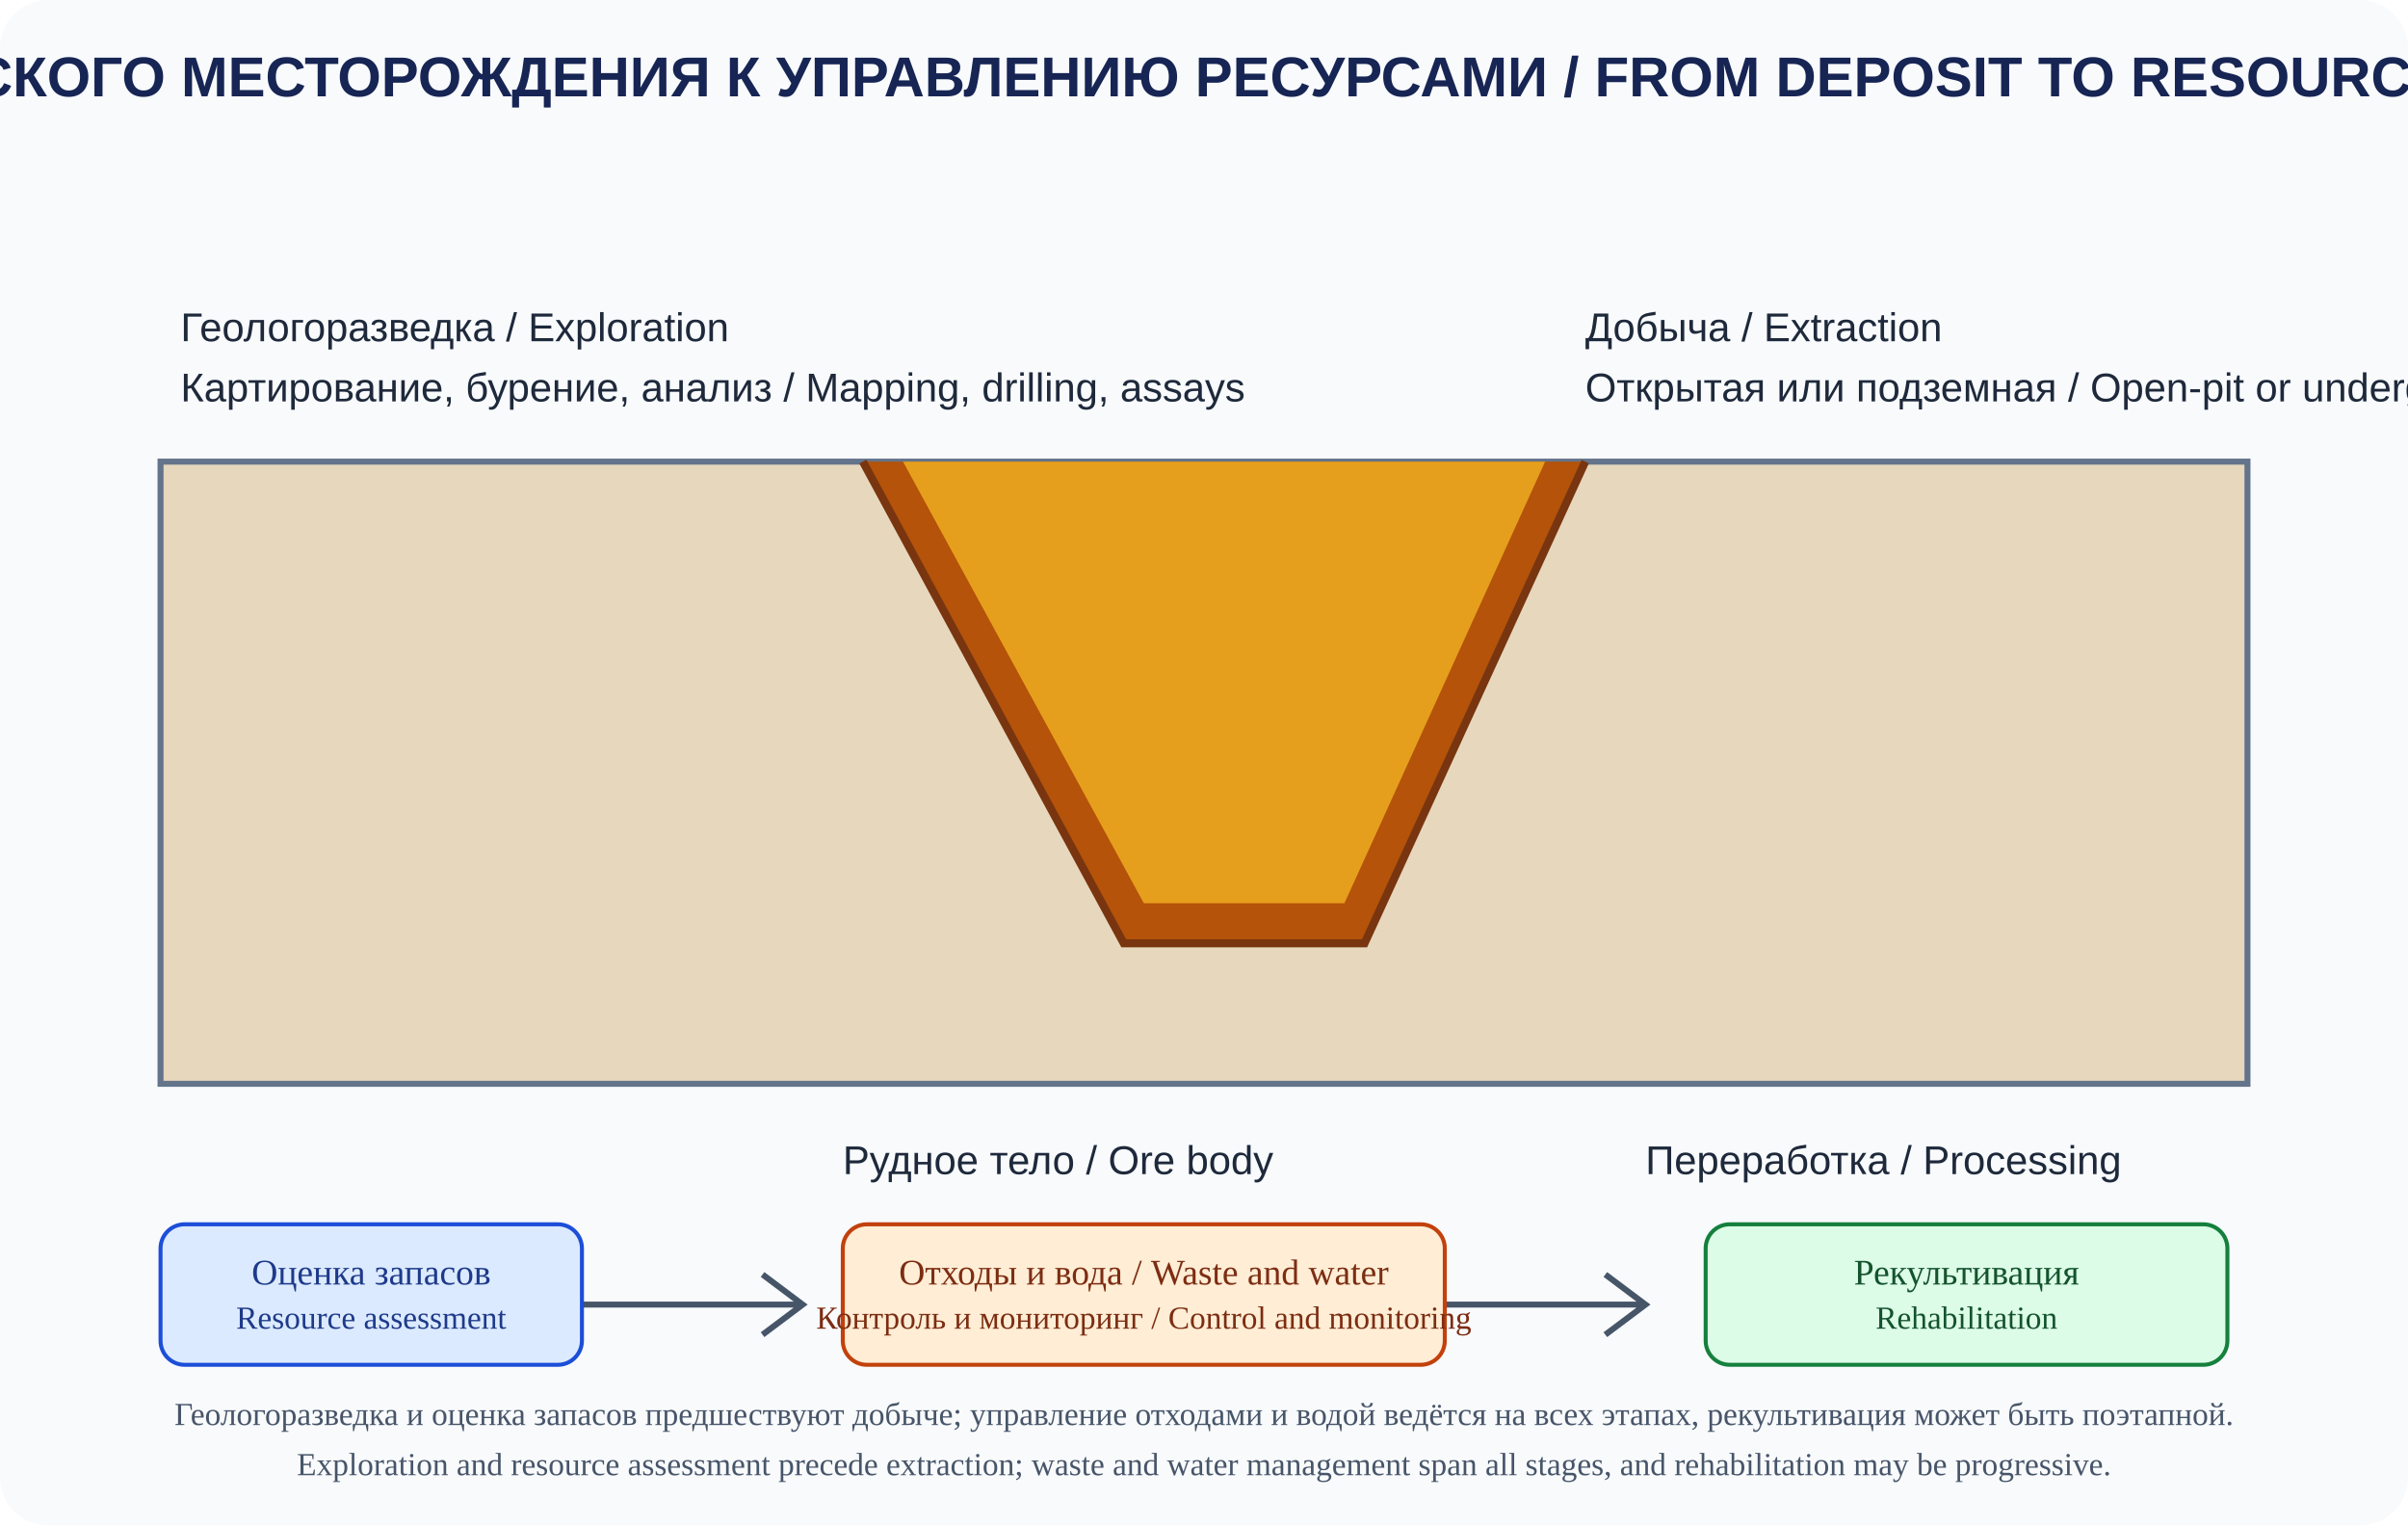
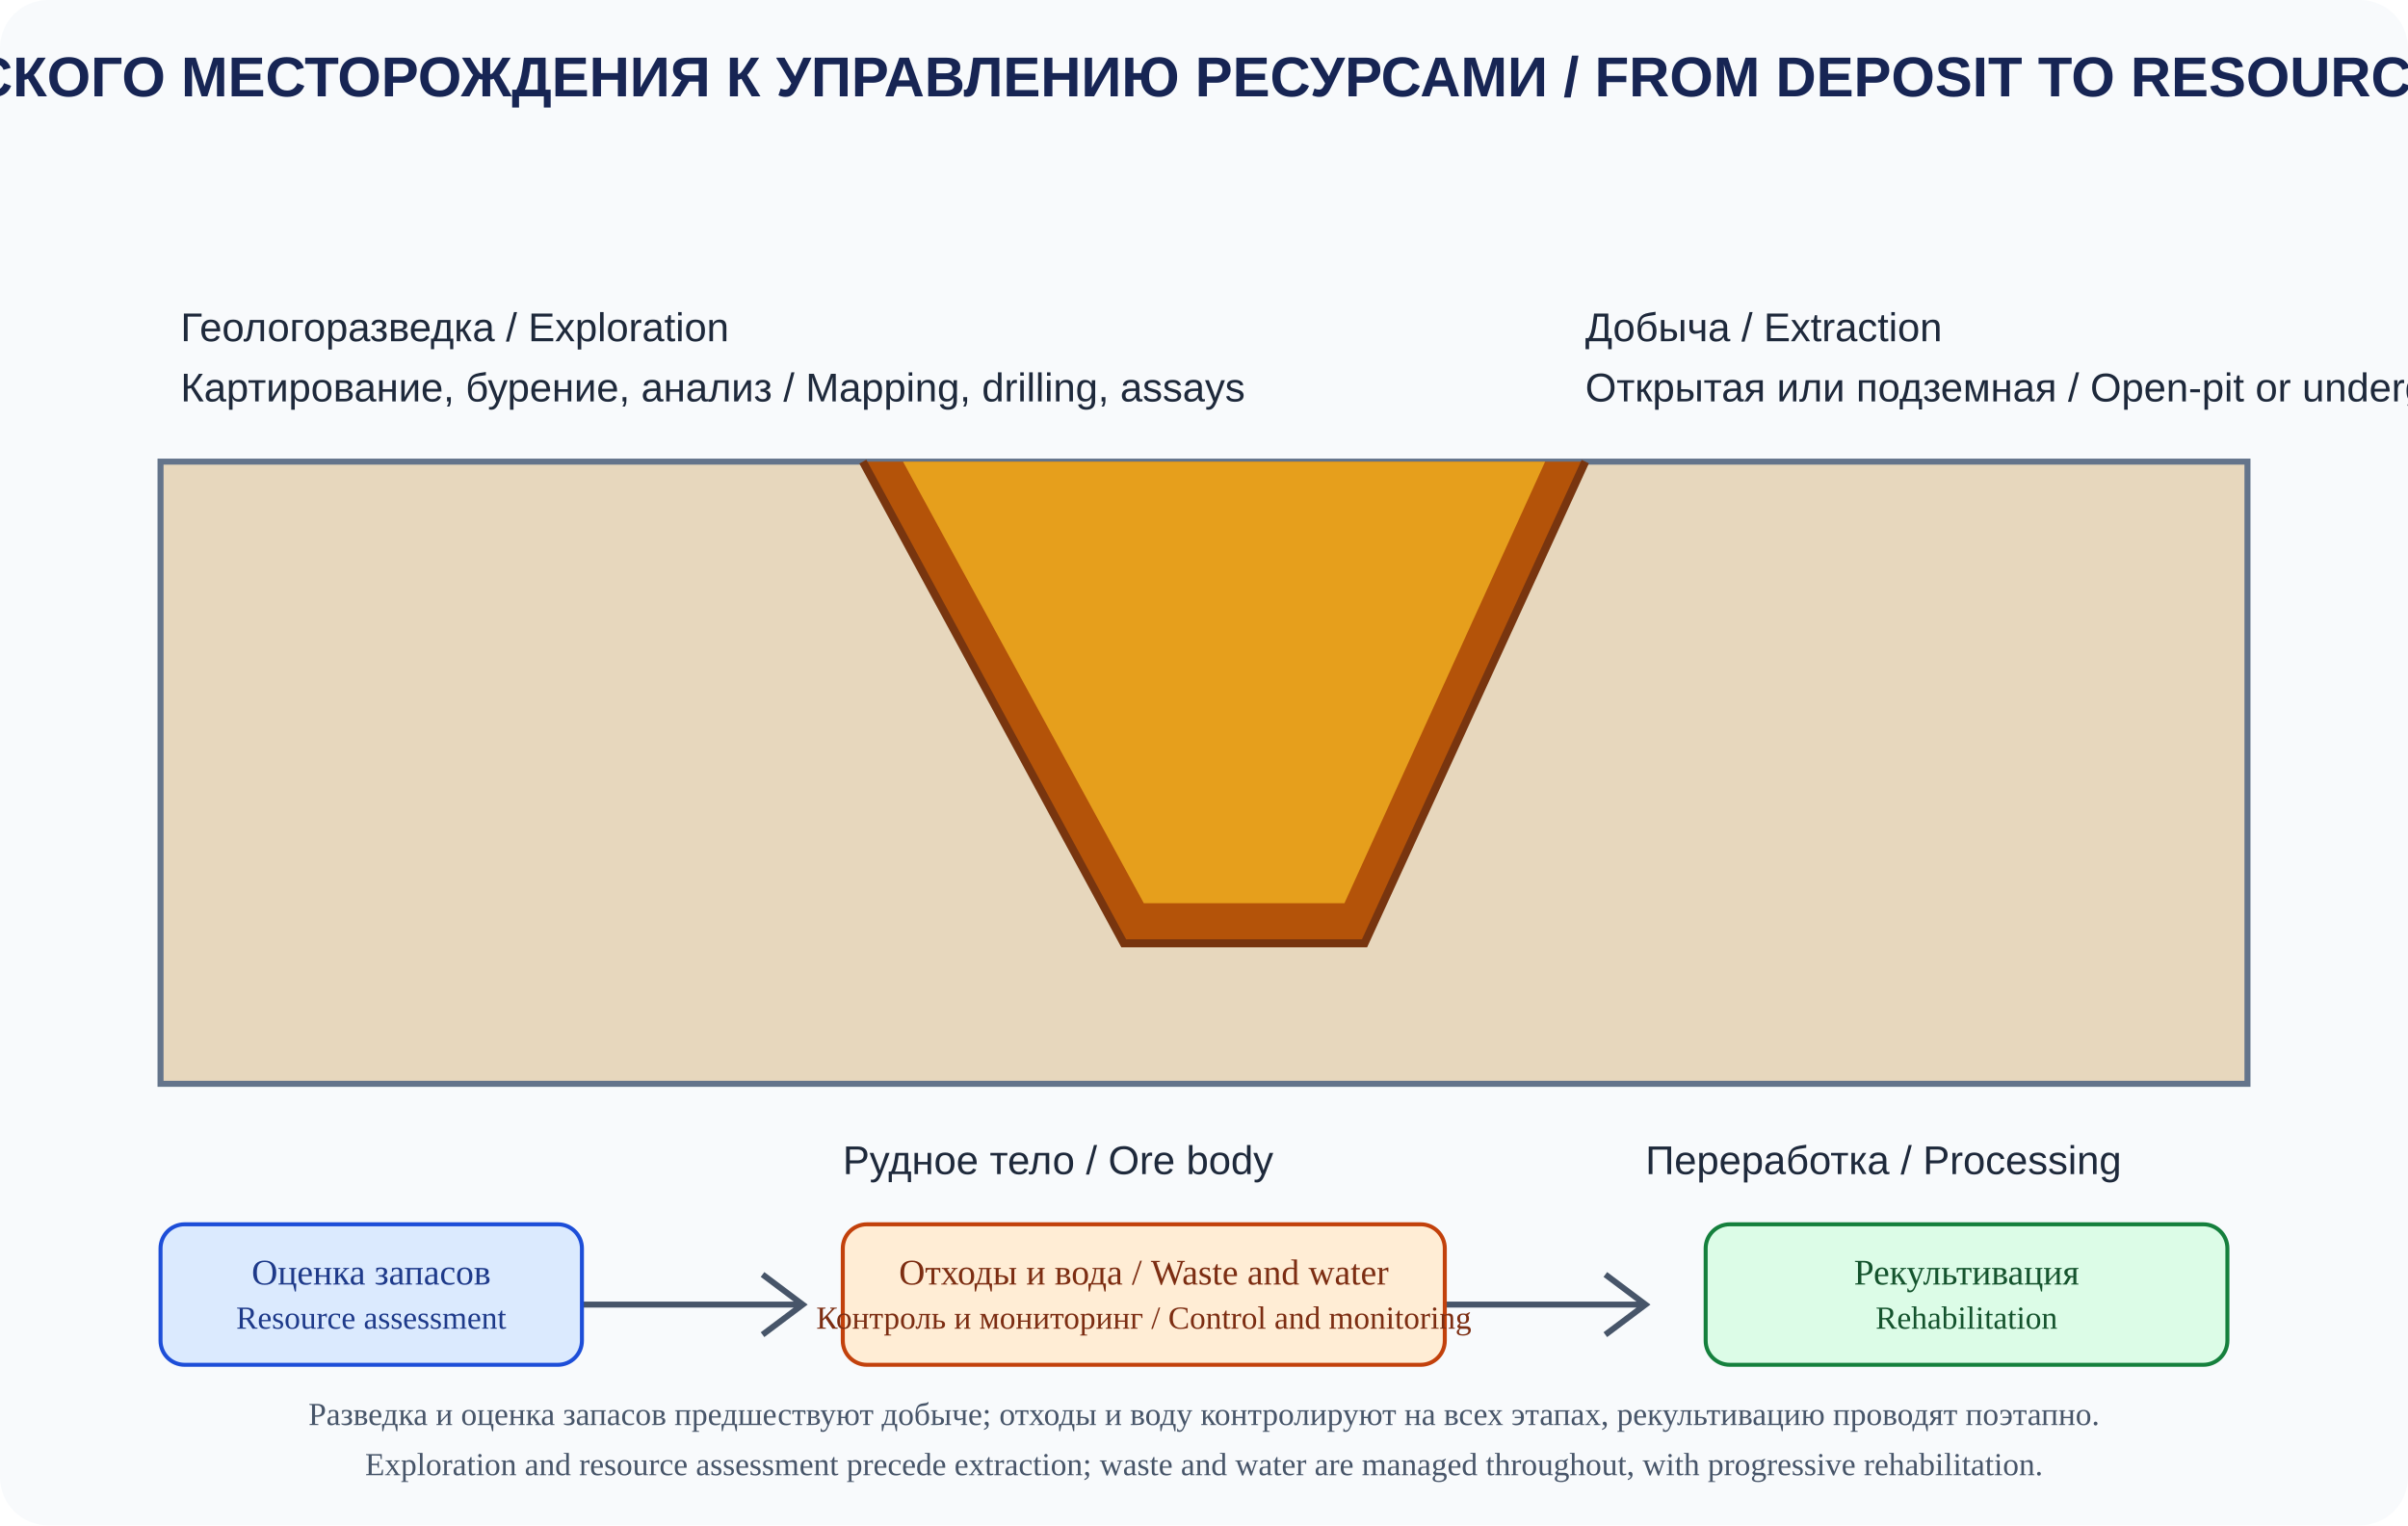
<svg xmlns="http://www.w3.org/2000/svg" viewBox="0 0 1200 760" role="img" aria-labelledby="title desc">
  <rect width="1200" height="760" rx="24" fill="#f8fafc" />
  <text x="600" y="48" text-anchor="middle" font-family="Arial,sans-serif" font-size="28" font-weight="700" fill="#172554">ОТ ГЕОЛОГИЧЕСКОГО МЕСТОРОЖДЕНИЯ К УПРАВЛЕНИЮ РЕСУРСАМИ / FROM DEPOSIT TO RESOURCE MANAGEMENT</text>
  <path d="M80 230 L1120 230 L1120 540 L80 540Z" fill="#e7d7bd" stroke="#64748b" stroke-width="3" />
  <path d="M430 230 L560 470 L680 470 L790 230" fill="#b45309" stroke="#78350f" stroke-width="4" />
  <path d="M450 230 L570 450 L670 450 L770 230" fill="#fbbf24" opacity=".7" />
  <g font-family="Arial,sans-serif" font-size="20" fill="#1e293b">
    <text x="90" y="170">Геологоразведка / Exploration</text>
    <text x="90" y="200">Картирование, бурение, анализ / Mapping, drilling, assays</text>
    <text x="420" y="585">Рудное тело / Ore body</text>
    <text x="790" y="170">Добыча / Extraction</text>
    <text x="790" y="200">Открытая или подземная / Open-pit or underground</text>
    <text x="820" y="585">Переработка / Processing</text>
  </g>
  <g stroke="#475569" stroke-width="3" fill="none">
    <path d="M250 650 L400 650 M380 635 L400 650 L380 665" />
    <path d="M670 650 L820 650 M800 635 L820 650 L800 665" />
  </g>
  <rect x="80" y="610" width="210" height="70" rx="12" fill="#dbeafe" stroke="#1d4ed8" stroke-width="2" />
  <text x="185" y="640" text-anchor="middle" font-size="18" fill="#1e3a8a">Оценка запасов</text>
  <text x="185" y="662" text-anchor="middle" font-size="16" fill="#1e3a8a">Resource assessment</text>
  <rect x="420" y="610" width="300" height="70" rx="12" fill="#ffedd5" stroke="#c2410c" stroke-width="2" />
  <text x="570" y="640" text-anchor="middle" font-size="18" fill="#7c2d12">Отходы и вода / Waste and water</text>
  <text x="570" y="662" text-anchor="middle" font-size="16" fill="#7c2d12">Контроль и мониторинг / Control and monitoring</text>
  <rect x="850" y="610" width="260" height="70" rx="12" fill="#dcfce7" stroke="#15803d" stroke-width="2" />
  <text x="980" y="640" text-anchor="middle" font-size="18" fill="#14532d">Рекультивация</text>
  <text x="980" y="662" text-anchor="middle" font-size="16" fill="#14532d">Rehabilitation</text>
-   <text x="600" y="710" text-anchor="middle" font-size="16" fill="#475569">Геологоразведка и оценка запасов предшествуют добыче; управление отходами и водой ведётся на всех этапах, рекультивация может быть поэтапной.</text>
-   <text x="600" y="735" text-anchor="middle" font-size="16" fill="#475569">Exploration and resource assessment precede extraction; waste and water management span all stages, and rehabilitation may be progressive.</text>
+   <text x="600" y="710" text-anchor="middle" font-size="16" fill="#475569">Разведка и оценка запасов предшествуют добыче; отходы и воду контролируют на всех этапах, рекультивацию проводят поэтапно.</text>
+   <text x="600" y="735" text-anchor="middle" font-size="16" fill="#475569">Exploration and resource assessment precede extraction; waste and water are managed throughout, with progressive rehabilitation.</text>
</svg>
